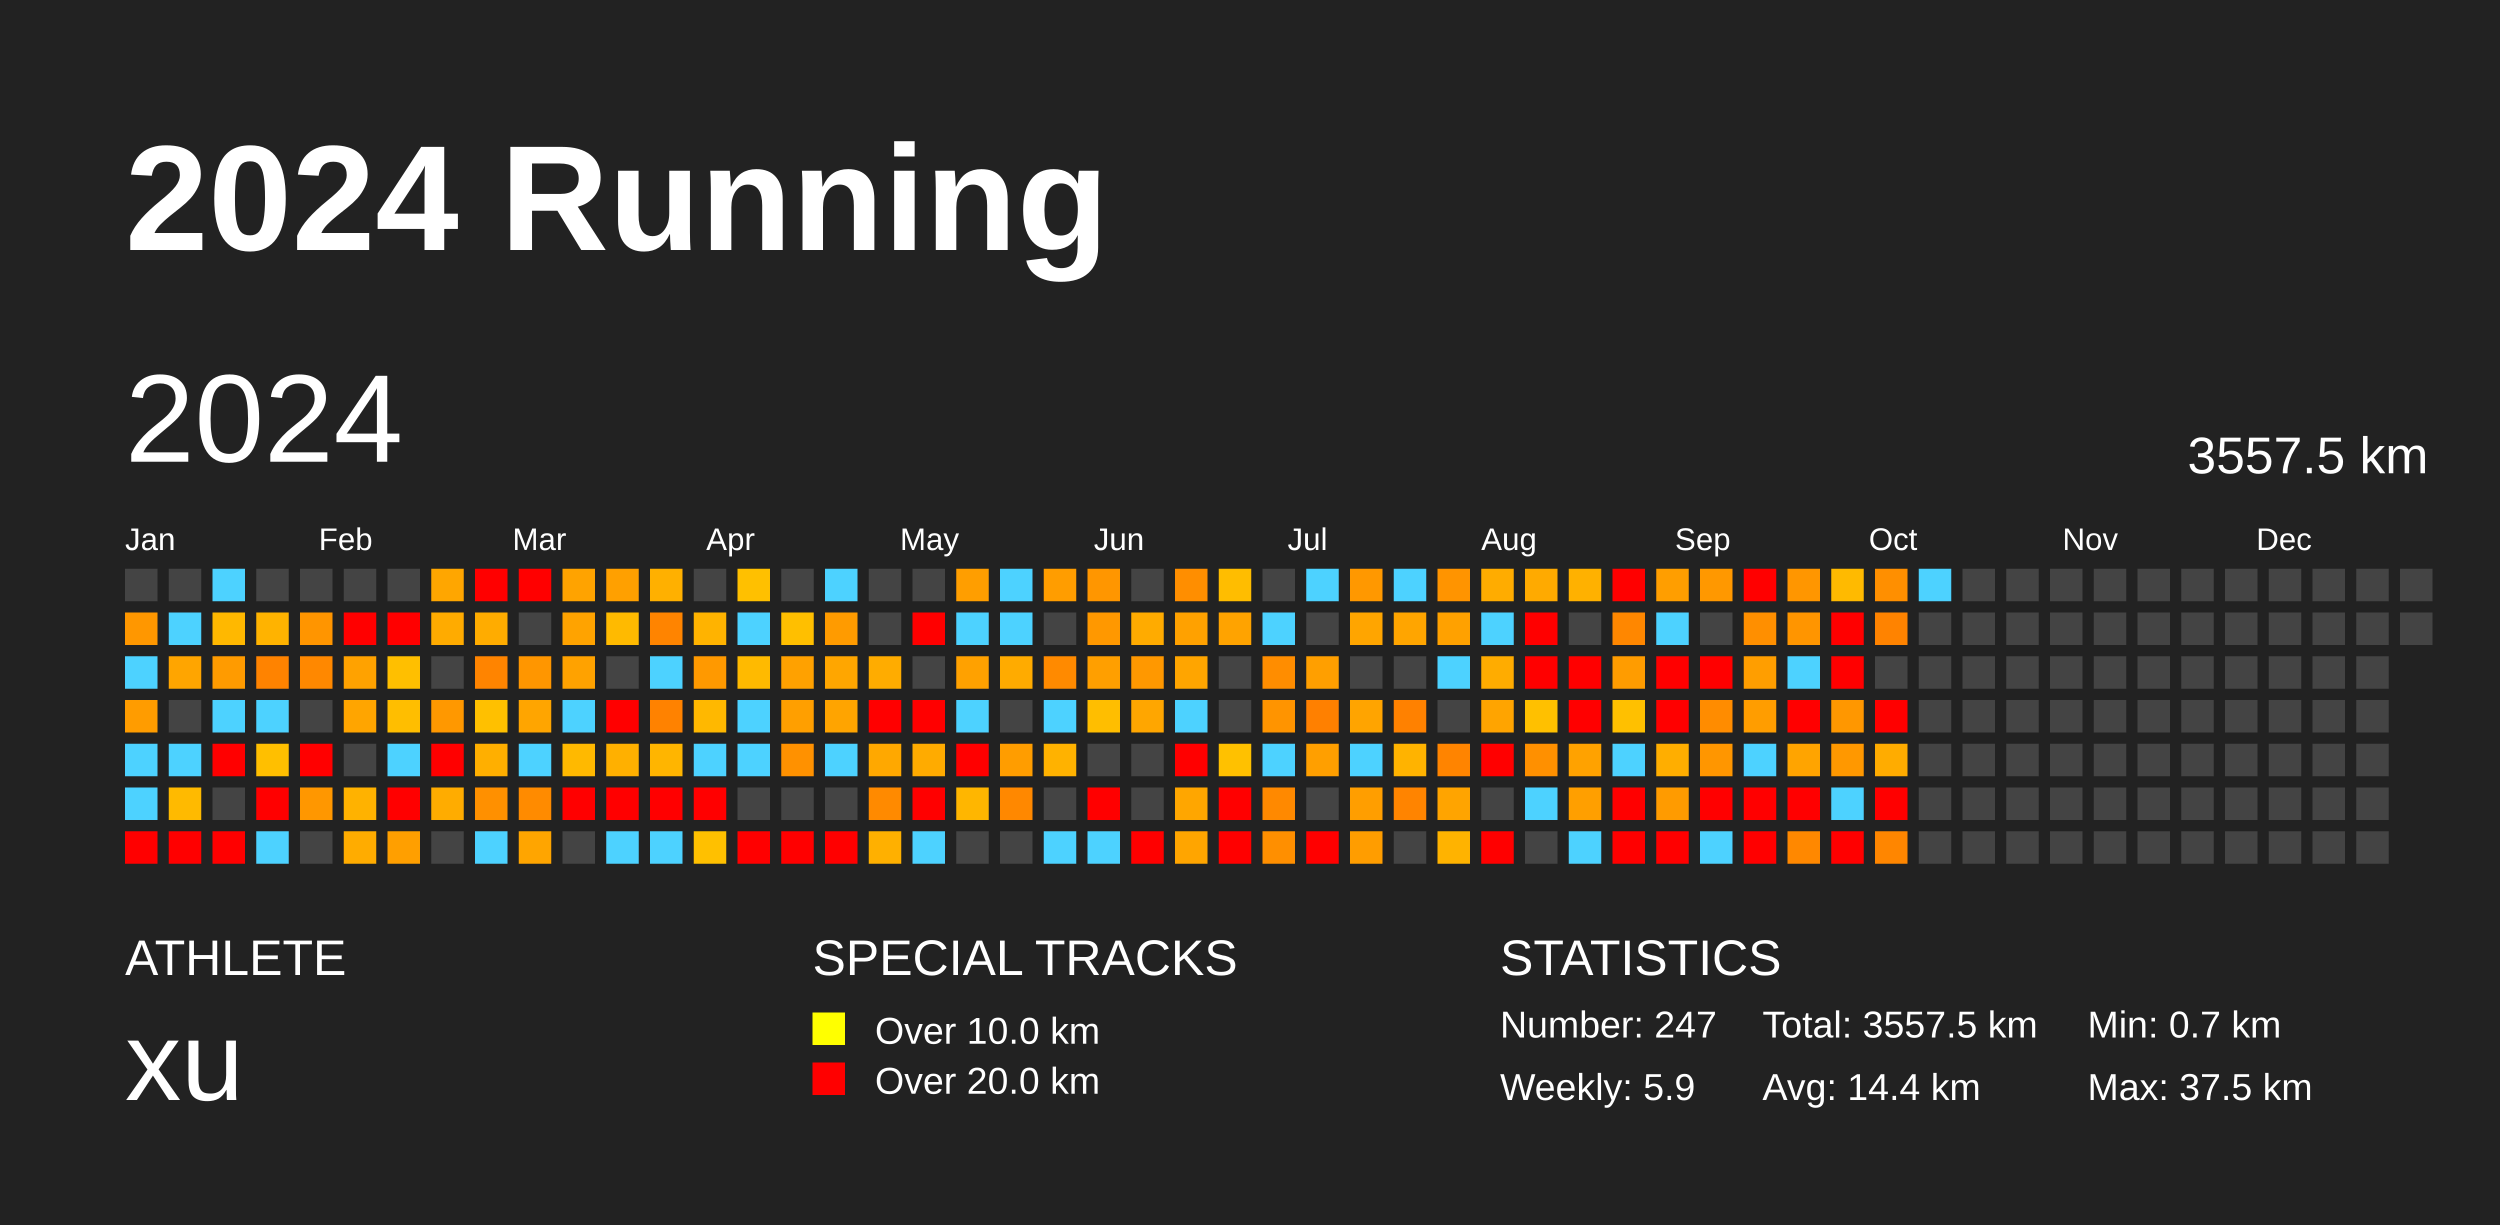
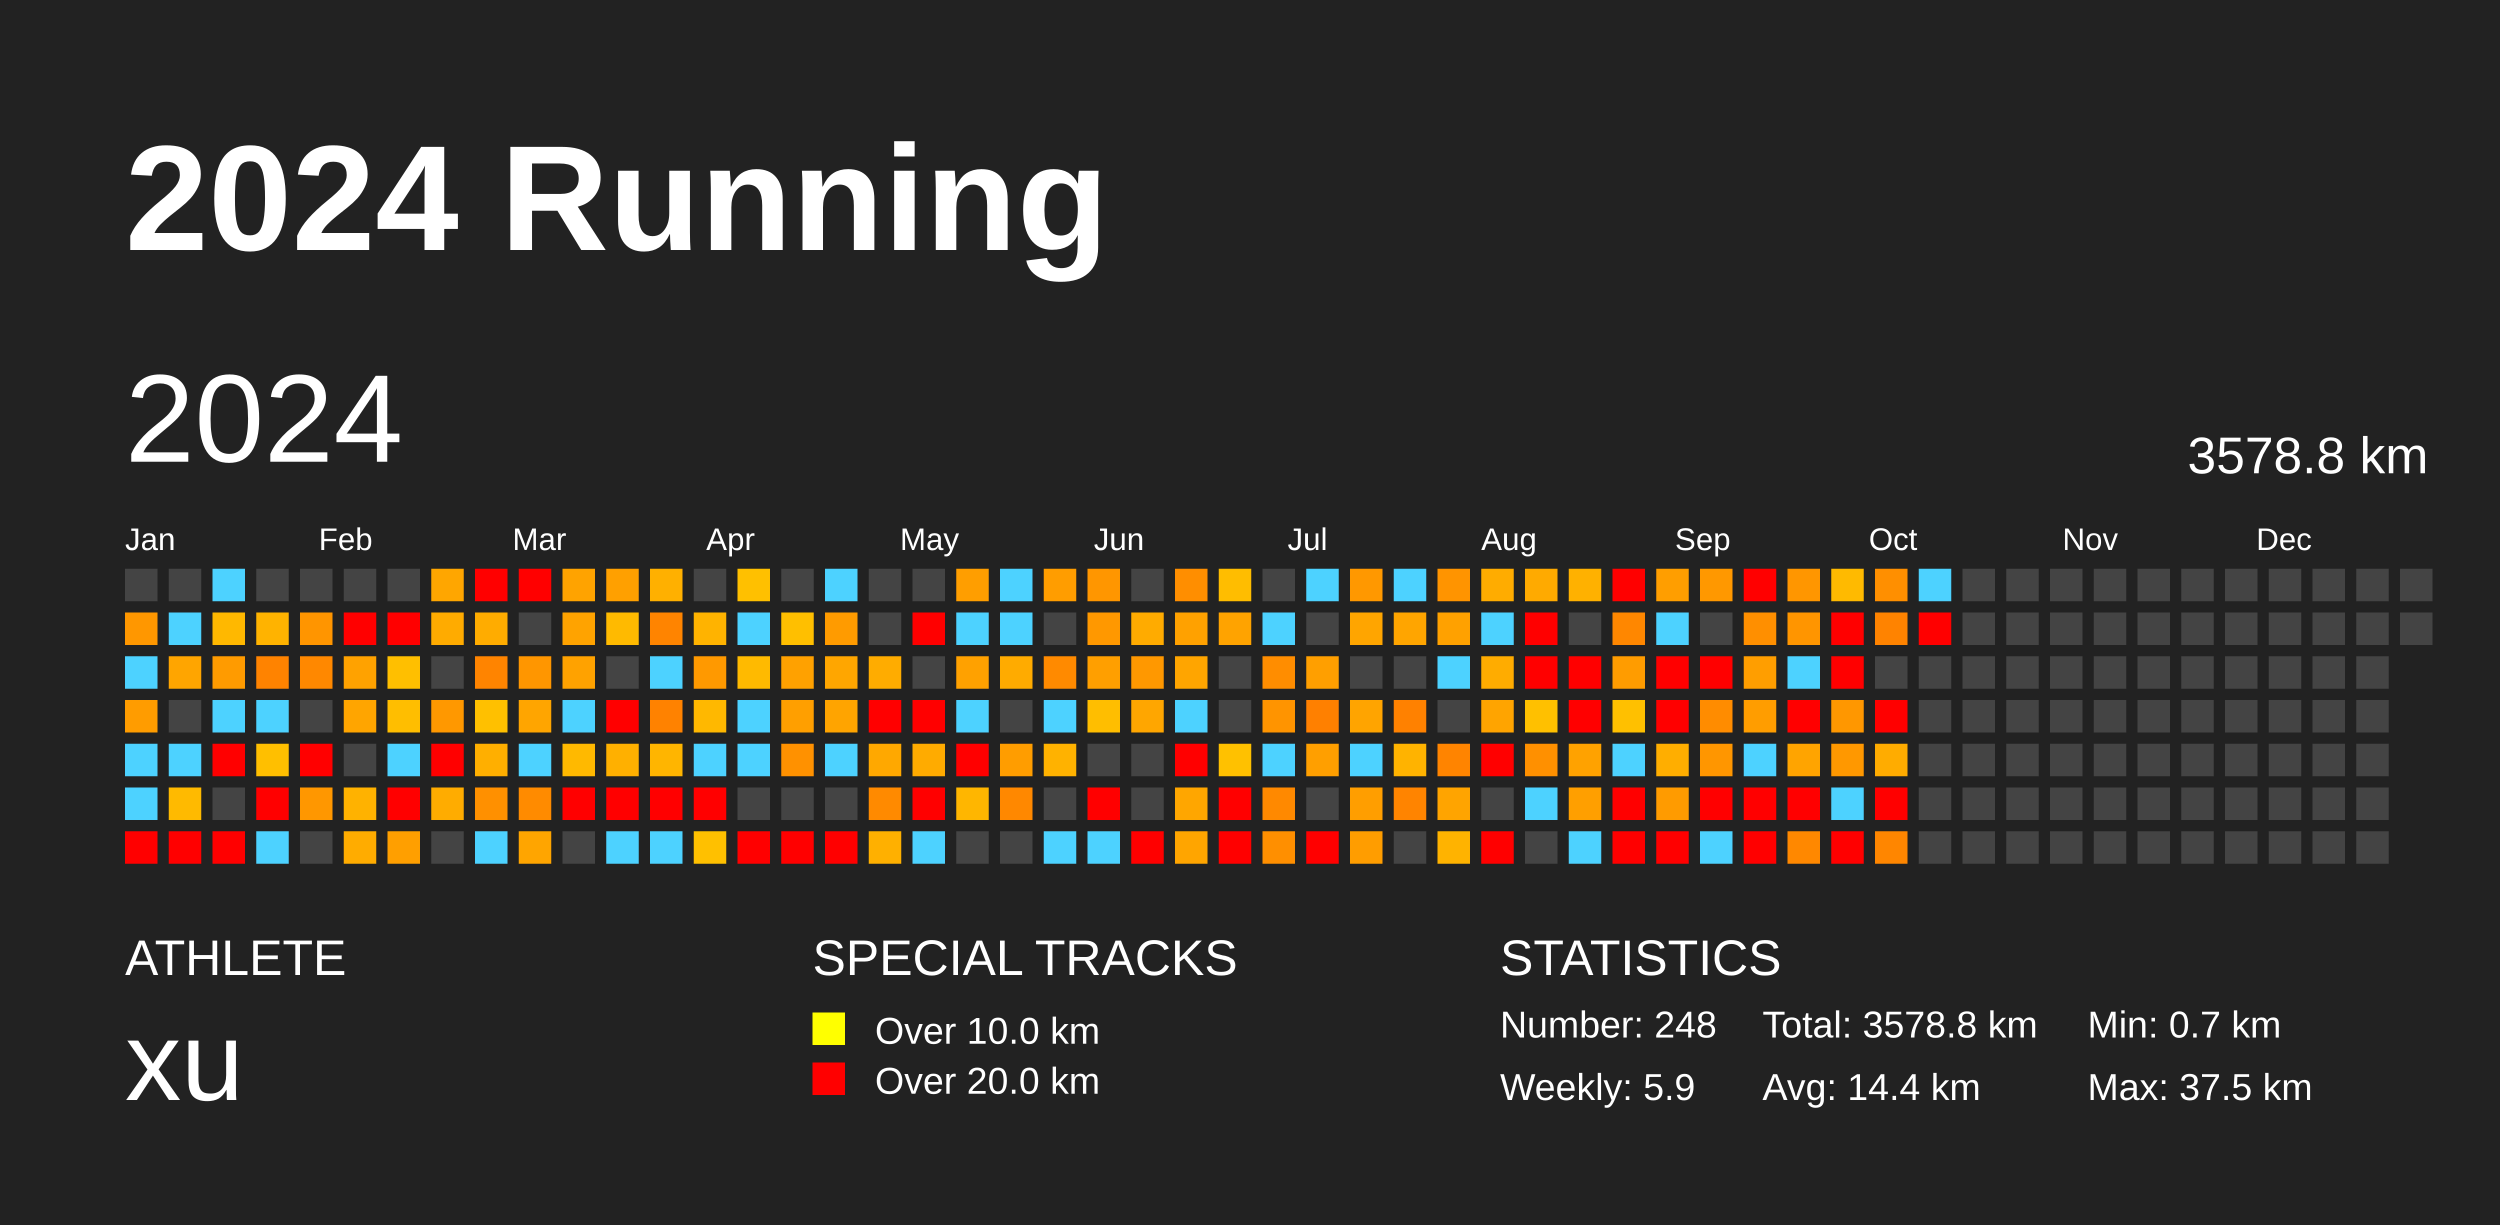
<svg xmlns="http://www.w3.org/2000/svg" baseProfile="full" height="98mm" version="1.1" viewBox="0,0,200,98" width="200mm">
  <defs />
  <rect fill="#222222" height="98" width="200" x="0" y="0" />
  <text fill="#FFFFFF" style="font-size:12px; font-family:Arial; font-weight:bold;" x="10" y="20">2024 Running</text>
  <text fill="#FFFFFF" style="font-size:4px; font-family:Arial" x="10" y="78">ATHLETE</text>
  <text fill="#FFFFFF" style="font-size:9px; font-family:Arial" x="10" y="88">xu</text>
  <text fill="#FFFFFF" style="font-size:4px; font-family:Arial" x="65" y="78">SPECIAL TRACKS</text>
  <rect fill="yellow" height="2.6" width="2.6" x="65" y="81" />
  <text fill="#FFFFFF" style="font-size:3px; font-family:Arial" x="70" y="83.5">Over 10.0 km</text>
  <rect fill="red" height="2.6" width="2.6" x="65" y="85" />
  <text fill="#FFFFFF" style="font-size:3px; font-family:Arial" x="70" y="87.5">Over 20.0 km</text>
  <text fill="#FFFFFF" style="font-size:4px; font-family:Arial" x="120" y="78">STATISTICS</text>
-   <text fill="#FFFFFF" style="font-size:3px; font-family:Arial" x="120" y="83">Number: 247</text>
+   <text fill="#FFFFFF" style="font-size:3px; font-family:Arial" x="120" y="83">Number: 248</text>
  <text fill="#FFFFFF" style="font-size:3px; font-family:Arial" x="120" y="88">Weekly: 5.9</text>
-   <text fill="#FFFFFF" style="font-size:3px; font-family:Arial" x="141" y="83">Total: 3557.5 km</text>
+   <text fill="#FFFFFF" style="font-size:3px; font-family:Arial" x="141" y="83">Total: 3578.8 km</text>
  <text fill="#FFFFFF" style="font-size:3px; font-family:Arial" x="141" y="88">Avg: 14.4 km</text>
  <text fill="#FFFFFF" style="font-size:3px; font-family:Arial" x="167" y="83">Min: 0.7 km</text>
  <text fill="#FFFFFF" style="font-size:3px; font-family:Arial" x="167" y="88">Max: 37.5 km</text>
  <text dominant-baseline="hanging" fill="#FFFFFF" style="font-size:10.0px; font-family:Arial;" x="10" y="30">2024</text>
-   <text dominant-baseline="hanging" fill="#FFFFFF" style="font-size:4.125px; font-family:Arial;" x="175" y="35">3557.5 km</text>
+   <text dominant-baseline="hanging" fill="#FFFFFF" style="font-size:4.125px; font-family:Arial;" x="175" y="35">3578.8 km</text>
  <text fill="#FFFFFF" style="font-size:2.5px; font-family:Arial" x="10.0" y="44">Jan</text>
  <text fill="#FFFFFF" style="font-size:2.5px; font-family:Arial" x="25.5" y="44">Feb</text>
  <text fill="#FFFFFF" style="font-size:2.5px; font-family:Arial" x="41.0" y="44">Mar</text>
  <text fill="#FFFFFF" style="font-size:2.5px; font-family:Arial" x="56.5" y="44">Apr</text>
  <text fill="#FFFFFF" style="font-size:2.5px; font-family:Arial" x="72.0" y="44">May</text>
  <text fill="#FFFFFF" style="font-size:2.5px; font-family:Arial" x="87.5" y="44">Jun</text>
  <text fill="#FFFFFF" style="font-size:2.5px; font-family:Arial" x="103.0" y="44">Jul</text>
  <text fill="#FFFFFF" style="font-size:2.5px; font-family:Arial" x="118.5" y="44">Aug</text>
  <text fill="#FFFFFF" style="font-size:2.5px; font-family:Arial" x="134.0" y="44">Sep</text>
  <text fill="#FFFFFF" style="font-size:2.5px; font-family:Arial" x="149.5" y="44">Oct</text>
  <text fill="#FFFFFF" style="font-size:2.5px; font-family:Arial" x="165.0" y="44">Nov</text>
  <text fill="#FFFFFF" style="font-size:2.5px; font-family:Arial" x="180.5" y="44">Dec</text>
  <rect fill="#444444" height="2.6" width="2.6" x="10.0" y="45.5" />
  <rect fill="#ff9700" height="2.6" width="2.6" x="10.0" y="49.0" />
  <rect fill="#4dd2ff" height="2.6" width="2.6" x="10.0" y="52.5" />
  <rect fill="#ff9c00" height="2.6" width="2.6" x="10.0" y="56.0" />
  <rect fill="#4dd2ff" height="2.6" width="2.6" x="10.0" y="59.5" />
  <rect fill="#4dd2ff" height="2.6" width="2.6" x="10.0" y="63.0" />
  <rect fill="red" height="2.6" width="2.6" x="10.0" y="66.5" />
  <rect fill="#444444" height="2.6" width="2.6" x="13.5" y="45.5" />
  <rect fill="#4dd2ff" height="2.6" width="2.6" x="13.5" y="49.0" />
  <rect fill="#ffa500" height="2.6" width="2.6" x="13.5" y="52.5" />
  <rect fill="#444444" height="2.6" width="2.6" x="13.5" y="56.0" />
  <rect fill="#4dd2ff" height="2.6" width="2.6" x="13.5" y="59.5" />
  <rect fill="#ffba00" height="2.6" width="2.6" x="13.5" y="63.0" />
  <rect fill="red" height="2.6" width="2.6" x="13.5" y="66.5" />
  <rect fill="#4dd2ff" height="2.6" width="2.6" x="17.0" y="45.5" />
  <rect fill="#ffb800" height="2.6" width="2.6" x="17.0" y="49.0" />
  <rect fill="#ff9b00" height="2.6" width="2.6" x="17.0" y="52.5" />
  <rect fill="#4dd2ff" height="2.6" width="2.6" x="17.0" y="56.0" />
  <rect fill="red" height="2.6" width="2.6" x="17.0" y="59.5" />
  <rect fill="#444444" height="2.6" width="2.6" x="17.0" y="63.0" />
  <rect fill="red" height="2.6" width="2.6" x="17.0" y="66.5" />
  <rect fill="#444444" height="2.6" width="2.6" x="20.5" y="45.5" />
  <rect fill="#ffb300" height="2.6" width="2.6" x="20.5" y="49.0" />
  <rect fill="#ff8300" height="2.6" width="2.6" x="20.5" y="52.5" />
  <rect fill="#4dd2ff" height="2.6" width="2.6" x="20.5" y="56.0" />
  <rect fill="#ffbf00" height="2.6" width="2.6" x="20.5" y="59.5" />
  <rect fill="red" height="2.6" width="2.6" x="20.5" y="63.0" />
  <rect fill="#4dd2ff" height="2.6" width="2.6" x="20.5" y="66.5" />
  <rect fill="#444444" height="2.6" width="2.6" x="24.0" y="45.5" />
  <rect fill="#ff9500" height="2.6" width="2.6" x="24.0" y="49.0" />
  <rect fill="#ff8800" height="2.6" width="2.6" x="24.0" y="52.5" />
  <rect fill="#444444" height="2.6" width="2.6" x="24.0" y="56.0" />
  <rect fill="red" height="2.6" width="2.6" x="24.0" y="59.5" />
  <rect fill="#ff9700" height="2.6" width="2.6" x="24.0" y="63.0" />
  <rect fill="#444444" height="2.6" width="2.6" x="24.0" y="66.5" />
  <rect fill="#444444" height="2.6" width="2.6" x="27.5" y="45.5" />
  <rect fill="red" height="2.6" width="2.6" x="27.5" y="49.0" />
  <rect fill="#ffa200" height="2.6" width="2.6" x="27.5" y="52.5" />
  <rect fill="#ffa500" height="2.6" width="2.6" x="27.5" y="56.0" />
  <rect fill="#444444" height="2.6" width="2.6" x="27.5" y="59.5" />
  <rect fill="#ffb200" height="2.6" width="2.6" x="27.5" y="63.0" />
  <rect fill="#ffac00" height="2.6" width="2.6" x="27.5" y="66.5" />
  <rect fill="#444444" height="2.6" width="2.6" x="31.0" y="45.5" />
  <rect fill="red" height="2.6" width="2.6" x="31.0" y="49.0" />
  <rect fill="#ffbf00" height="2.6" width="2.6" x="31.0" y="52.5" />
  <rect fill="#ffbe00" height="2.6" width="2.6" x="31.0" y="56.0" />
  <rect fill="#4dd2ff" height="2.6" width="2.6" x="31.0" y="59.5" />
  <rect fill="red" height="2.6" width="2.6" x="31.0" y="63.0" />
  <rect fill="#ff9f00" height="2.6" width="2.6" x="31.0" y="66.5" />
  <rect fill="#ffa600" height="2.6" width="2.6" x="34.5" y="45.5" />
  <rect fill="#ffab00" height="2.6" width="2.6" x="34.5" y="49.0" />
  <rect fill="#444444" height="2.6" width="2.6" x="34.5" y="52.5" />
  <rect fill="#ff9800" height="2.6" width="2.6" x="34.5" y="56.0" />
  <rect fill="red" height="2.6" width="2.6" x="34.5" y="59.5" />
  <rect fill="#ffac00" height="2.6" width="2.6" x="34.5" y="63.0" />
  <rect fill="#444444" height="2.6" width="2.6" x="34.5" y="66.5" />
  <rect fill="red" height="2.6" width="2.6" x="38.0" y="45.5" />
  <rect fill="#ffac00" height="2.6" width="2.6" x="38.0" y="49.0" />
  <rect fill="#ff8400" height="2.6" width="2.6" x="38.0" y="52.5" />
  <rect fill="#ffc000" height="2.6" width="2.6" x="38.0" y="56.0" />
  <rect fill="#ffaf00" height="2.6" width="2.6" x="38.0" y="59.5" />
  <rect fill="#ff9000" height="2.6" width="2.6" x="38.0" y="63.0" />
  <rect fill="#4dd2ff" height="2.6" width="2.6" x="38.0" y="66.5" />
  <rect fill="red" height="2.6" width="2.6" x="41.5" y="45.5" />
  <rect fill="#444444" height="2.6" width="2.6" x="41.5" y="49.0" />
  <rect fill="#ff9600" height="2.6" width="2.6" x="41.5" y="52.5" />
  <rect fill="#ffa500" height="2.6" width="2.6" x="41.5" y="56.0" />
  <rect fill="#4dd2ff" height="2.6" width="2.6" x="41.5" y="59.5" />
  <rect fill="#ff8b00" height="2.6" width="2.6" x="41.5" y="63.0" />
  <rect fill="#ffa500" height="2.6" width="2.6" x="41.5" y="66.5" />
  <rect fill="#ffa300" height="2.6" width="2.6" x="45.0" y="45.5" />
  <rect fill="#ffa300" height="2.6" width="2.6" x="45.0" y="49.0" />
  <rect fill="#ffa200" height="2.6" width="2.6" x="45.0" y="52.5" />
  <rect fill="#4dd2ff" height="2.6" width="2.6" x="45.0" y="56.0" />
  <rect fill="#ffb900" height="2.6" width="2.6" x="45.0" y="59.5" />
  <rect fill="red" height="2.6" width="2.6" x="45.0" y="63.0" />
  <rect fill="#444444" height="2.6" width="2.6" x="45.0" y="66.5" />
  <rect fill="#ffa000" height="2.6" width="2.6" x="48.5" y="45.5" />
  <rect fill="#ffba00" height="2.6" width="2.6" x="48.5" y="49.0" />
  <rect fill="#444444" height="2.6" width="2.6" x="48.5" y="52.5" />
  <rect fill="red" height="2.6" width="2.6" x="48.5" y="56.0" />
  <rect fill="#ffb000" height="2.6" width="2.6" x="48.5" y="59.5" />
  <rect fill="red" height="2.6" width="2.6" x="48.5" y="63.0" />
  <rect fill="#4dd2ff" height="2.6" width="2.6" x="48.5" y="66.5" />
  <rect fill="#ffb000" height="2.6" width="2.6" x="52.0" y="45.5" />
  <rect fill="#ff8400" height="2.6" width="2.6" x="52.0" y="49.0" />
  <rect fill="#4dd2ff" height="2.6" width="2.6" x="52.0" y="52.5" />
  <rect fill="#ff8200" height="2.6" width="2.6" x="52.0" y="56.0" />
  <rect fill="#ffb500" height="2.6" width="2.6" x="52.0" y="59.5" />
  <rect fill="red" height="2.6" width="2.6" x="52.0" y="63.0" />
  <rect fill="#4dd2ff" height="2.6" width="2.6" x="52.0" y="66.5" />
  <rect fill="#444444" height="2.6" width="2.6" x="55.5" y="45.5" />
  <rect fill="#ffb300" height="2.6" width="2.6" x="55.5" y="49.0" />
  <rect fill="#ff9900" height="2.6" width="2.6" x="55.5" y="52.5" />
  <rect fill="#ffb800" height="2.6" width="2.6" x="55.5" y="56.0" />
  <rect fill="#4dd2ff" height="2.6" width="2.6" x="55.5" y="59.5" />
  <rect fill="red" height="2.6" width="2.6" x="55.5" y="63.0" />
  <rect fill="#ffc000" height="2.6" width="2.6" x="55.5" y="66.5" />
  <rect fill="#ffc000" height="2.6" width="2.6" x="59.0" y="45.5" />
  <rect fill="#4dd2ff" height="2.6" width="2.6" x="59.0" y="49.0" />
  <rect fill="#ffba00" height="2.6" width="2.6" x="59.0" y="52.5" />
  <rect fill="#4dd2ff" height="2.6" width="2.6" x="59.0" y="56.0" />
  <rect fill="#4dd2ff" height="2.6" width="2.6" x="59.0" y="59.5" />
  <rect fill="#444444" height="2.6" width="2.6" x="59.0" y="63.0" />
  <rect fill="red" height="2.6" width="2.6" x="59.0" y="66.5" />
  <rect fill="#444444" height="2.6" width="2.6" x="62.5" y="45.5" />
  <rect fill="#ffbf00" height="2.6" width="2.6" x="62.5" y="49.0" />
  <rect fill="#ffa100" height="2.6" width="2.6" x="62.5" y="52.5" />
  <rect fill="#ff9f00" height="2.6" width="2.6" x="62.5" y="56.0" />
  <rect fill="#ff9100" height="2.6" width="2.6" x="62.5" y="59.5" />
  <rect fill="#444444" height="2.6" width="2.6" x="62.5" y="63.0" />
  <rect fill="red" height="2.6" width="2.6" x="62.5" y="66.5" />
  <rect fill="#4dd2ff" height="2.6" width="2.6" x="66.0" y="45.5" />
  <rect fill="#ff9b00" height="2.6" width="2.6" x="66.0" y="49.0" />
  <rect fill="#ffa600" height="2.6" width="2.6" x="66.0" y="52.5" />
  <rect fill="#ffa400" height="2.6" width="2.6" x="66.0" y="56.0" />
  <rect fill="#4dd2ff" height="2.6" width="2.6" x="66.0" y="59.5" />
  <rect fill="#444444" height="2.6" width="2.6" x="66.0" y="63.0" />
  <rect fill="red" height="2.6" width="2.6" x="66.0" y="66.5" />
  <rect fill="#444444" height="2.6" width="2.6" x="69.5" y="45.5" />
  <rect fill="#444444" height="2.6" width="2.6" x="69.5" y="49.0" />
  <rect fill="#ffac00" height="2.6" width="2.6" x="69.5" y="52.5" />
  <rect fill="red" height="2.6" width="2.6" x="69.5" y="56.0" />
  <rect fill="#ffa800" height="2.6" width="2.6" x="69.5" y="59.5" />
  <rect fill="#ff8a00" height="2.6" width="2.6" x="69.5" y="63.0" />
  <rect fill="#ffb000" height="2.6" width="2.6" x="69.5" y="66.5" />
  <rect fill="#444444" height="2.6" width="2.6" x="73.0" y="45.5" />
  <rect fill="red" height="2.6" width="2.6" x="73.0" y="49.0" />
  <rect fill="#444444" height="2.6" width="2.6" x="73.0" y="52.5" />
  <rect fill="red" height="2.6" width="2.6" x="73.0" y="56.0" />
  <rect fill="#ffab00" height="2.6" width="2.6" x="73.0" y="59.5" />
  <rect fill="red" height="2.6" width="2.6" x="73.0" y="63.0" />
  <rect fill="#4dd2ff" height="2.6" width="2.6" x="73.0" y="66.5" />
  <rect fill="#ff9e00" height="2.6" width="2.6" x="76.5" y="45.5" />
  <rect fill="#4dd2ff" height="2.6" width="2.6" x="76.5" y="49.0" />
  <rect fill="#ffa100" height="2.6" width="2.6" x="76.5" y="52.5" />
  <rect fill="#4dd2ff" height="2.6" width="2.6" x="76.5" y="56.0" />
  <rect fill="red" height="2.6" width="2.6" x="76.5" y="59.5" />
  <rect fill="#ffb600" height="2.6" width="2.6" x="76.5" y="63.0" />
  <rect fill="#444444" height="2.6" width="2.6" x="76.5" y="66.5" />
  <rect fill="#4dd2ff" height="2.6" width="2.6" x="80.0" y="45.5" />
  <rect fill="#4dd2ff" height="2.6" width="2.6" x="80.0" y="49.0" />
  <rect fill="#ffab00" height="2.6" width="2.6" x="80.0" y="52.5" />
  <rect fill="#444444" height="2.6" width="2.6" x="80.0" y="56.0" />
  <rect fill="#ff9d00" height="2.6" width="2.6" x="80.0" y="59.5" />
  <rect fill="#ff8800" height="2.6" width="2.6" x="80.0" y="63.0" />
  <rect fill="#444444" height="2.6" width="2.6" x="80.0" y="66.5" />
  <rect fill="#ff9d00" height="2.6" width="2.6" x="83.5" y="45.5" />
  <rect fill="#444444" height="2.6" width="2.6" x="83.5" y="49.0" />
  <rect fill="#ff8a00" height="2.6" width="2.6" x="83.5" y="52.5" />
  <rect fill="#4dd2ff" height="2.6" width="2.6" x="83.5" y="56.0" />
  <rect fill="#ffb200" height="2.6" width="2.6" x="83.5" y="59.5" />
  <rect fill="#444444" height="2.6" width="2.6" x="83.5" y="63.0" />
  <rect fill="#4dd2ff" height="2.6" width="2.6" x="83.5" y="66.5" />
  <rect fill="#ff9600" height="2.6" width="2.6" x="87.0" y="45.5" />
  <rect fill="#ff9800" height="2.6" width="2.6" x="87.0" y="49.0" />
  <rect fill="#ff9f00" height="2.6" width="2.6" x="87.0" y="52.5" />
  <rect fill="#ffbe00" height="2.6" width="2.6" x="87.0" y="56.0" />
  <rect fill="#444444" height="2.6" width="2.6" x="87.0" y="59.5" />
  <rect fill="red" height="2.6" width="2.6" x="87.0" y="63.0" />
  <rect fill="#4dd2ff" height="2.6" width="2.6" x="87.0" y="66.5" />
  <rect fill="#444444" height="2.6" width="2.6" x="90.5" y="45.5" />
  <rect fill="#ffab00" height="2.6" width="2.6" x="90.5" y="49.0" />
  <rect fill="#ff9800" height="2.6" width="2.6" x="90.5" y="52.5" />
  <rect fill="#ffa600" height="2.6" width="2.6" x="90.5" y="56.0" />
  <rect fill="#444444" height="2.6" width="2.6" x="90.5" y="59.5" />
  <rect fill="#444444" height="2.6" width="2.6" x="90.5" y="63.0" />
  <rect fill="red" height="2.6" width="2.6" x="90.5" y="66.5" />
  <rect fill="#ff8e00" height="2.6" width="2.6" x="94.0" y="45.5" />
  <rect fill="#ffa100" height="2.6" width="2.6" x="94.0" y="49.0" />
  <rect fill="#ffa500" height="2.6" width="2.6" x="94.0" y="52.5" />
  <rect fill="#4dd2ff" height="2.6" width="2.6" x="94.0" y="56.0" />
  <rect fill="red" height="2.6" width="2.6" x="94.0" y="59.5" />
  <rect fill="#ffa600" height="2.6" width="2.6" x="94.0" y="63.0" />
  <rect fill="#ffa500" height="2.6" width="2.6" x="94.0" y="66.5" />
  <rect fill="#ffbd00" height="2.6" width="2.6" x="97.5" y="45.5" />
  <rect fill="#ffa300" height="2.6" width="2.6" x="97.5" y="49.0" />
  <rect fill="#444444" height="2.6" width="2.6" x="97.5" y="52.5" />
  <rect fill="#444444" height="2.6" width="2.6" x="97.5" y="56.0" />
  <rect fill="#ffc100" height="2.6" width="2.6" x="97.5" y="59.5" />
  <rect fill="red" height="2.6" width="2.6" x="97.5" y="63.0" />
  <rect fill="red" height="2.6" width="2.6" x="97.5" y="66.5" />
  <rect fill="#444444" height="2.6" width="2.6" x="101.0" y="45.5" />
  <rect fill="#4dd2ff" height="2.6" width="2.6" x="101.0" y="49.0" />
  <rect fill="#ff8d00" height="2.6" width="2.6" x="101.0" y="52.5" />
  <rect fill="#ff9400" height="2.6" width="2.6" x="101.0" y="56.0" />
  <rect fill="#4dd2ff" height="2.6" width="2.6" x="101.0" y="59.5" />
  <rect fill="#ff8900" height="2.6" width="2.6" x="101.0" y="63.0" />
  <rect fill="#ff8f00" height="2.6" width="2.6" x="101.0" y="66.5" />
  <rect fill="#4dd2ff" height="2.6" width="2.6" x="104.5" y="45.5" />
  <rect fill="#444444" height="2.6" width="2.6" x="104.5" y="49.0" />
  <rect fill="#ff9f00" height="2.6" width="2.6" x="104.5" y="52.5" />
  <rect fill="#ff8000" height="2.6" width="2.6" x="104.5" y="56.0" />
  <rect fill="#ff9f00" height="2.6" width="2.6" x="104.5" y="59.5" />
  <rect fill="#444444" height="2.6" width="2.6" x="104.5" y="63.0" />
  <rect fill="red" height="2.6" width="2.6" x="104.5" y="66.5" />
  <rect fill="#ff9800" height="2.6" width="2.6" x="108.0" y="45.5" />
  <rect fill="#ffa500" height="2.6" width="2.6" x="108.0" y="49.0" />
  <rect fill="#444444" height="2.6" width="2.6" x="108.0" y="52.5" />
  <rect fill="#ffa400" height="2.6" width="2.6" x="108.0" y="56.0" />
  <rect fill="#4dd2ff" height="2.6" width="2.6" x="108.0" y="59.5" />
  <rect fill="#ff9e00" height="2.6" width="2.6" x="108.0" y="63.0" />
  <rect fill="#ff9d00" height="2.6" width="2.6" x="108.0" y="66.5" />
  <rect fill="#4dd2ff" height="2.6" width="2.6" x="111.5" y="45.5" />
  <rect fill="#ffa500" height="2.6" width="2.6" x="111.5" y="49.0" />
  <rect fill="#444444" height="2.6" width="2.6" x="111.5" y="52.5" />
  <rect fill="#ff8100" height="2.6" width="2.6" x="111.5" y="56.0" />
  <rect fill="#ffb300" height="2.6" width="2.6" x="111.5" y="59.5" />
  <rect fill="#ff8400" height="2.6" width="2.6" x="111.5" y="63.0" />
  <rect fill="#444444" height="2.6" width="2.6" x="111.5" y="66.5" />
  <rect fill="#ff9400" height="2.6" width="2.6" x="115.0" y="45.5" />
  <rect fill="#ffa100" height="2.6" width="2.6" x="115.0" y="49.0" />
  <rect fill="#4dd2ff" height="2.6" width="2.6" x="115.0" y="52.5" />
  <rect fill="#444444" height="2.6" width="2.6" x="115.0" y="56.0" />
  <rect fill="#ff8400" height="2.6" width="2.6" x="115.0" y="59.5" />
  <rect fill="#ffa400" height="2.6" width="2.6" x="115.0" y="63.0" />
  <rect fill="#ffb300" height="2.6" width="2.6" x="115.0" y="66.5" />
  <rect fill="#ffac00" height="2.6" width="2.6" x="118.5" y="45.5" />
  <rect fill="#4dd2ff" height="2.6" width="2.6" x="118.5" y="49.0" />
  <rect fill="#ffac00" height="2.6" width="2.6" x="118.5" y="52.5" />
  <rect fill="#ffa400" height="2.6" width="2.6" x="118.5" y="56.0" />
  <rect fill="red" height="2.6" width="2.6" x="118.5" y="59.5" />
  <rect fill="#444444" height="2.6" width="2.6" x="118.5" y="63.0" />
  <rect fill="red" height="2.6" width="2.6" x="118.5" y="66.5" />
  <rect fill="#ffaa00" height="2.6" width="2.6" x="122.0" y="45.5" />
  <rect fill="red" height="2.6" width="2.6" x="122.0" y="49.0" />
  <rect fill="red" height="2.6" width="2.6" x="122.0" y="52.5" />
  <rect fill="#ffc000" height="2.6" width="2.6" x="122.0" y="56.0" />
  <rect fill="#ff9000" height="2.6" width="2.6" x="122.0" y="59.5" />
  <rect fill="#4dd2ff" height="2.6" width="2.6" x="122.0" y="63.0" />
  <rect fill="#444444" height="2.6" width="2.6" x="122.0" y="66.5" />
  <rect fill="#ffb100" height="2.6" width="2.6" x="125.5" y="45.5" />
  <rect fill="#444444" height="2.6" width="2.6" x="125.5" y="49.0" />
  <rect fill="red" height="2.6" width="2.6" x="125.5" y="52.5" />
  <rect fill="red" height="2.6" width="2.6" x="125.5" y="56.0" />
  <rect fill="#ffa200" height="2.6" width="2.6" x="125.5" y="59.5" />
  <rect fill="#ff9f00" height="2.6" width="2.6" x="125.5" y="63.0" />
  <rect fill="#4dd2ff" height="2.6" width="2.6" x="125.5" y="66.5" />
  <rect fill="red" height="2.6" width="2.6" x="129.0" y="45.5" />
  <rect fill="#ff8700" height="2.6" width="2.6" x="129.0" y="49.0" />
  <rect fill="#ff9c00" height="2.6" width="2.6" x="129.0" y="52.5" />
  <rect fill="#ffc000" height="2.6" width="2.6" x="129.0" y="56.0" />
  <rect fill="#4dd2ff" height="2.6" width="2.6" x="129.0" y="59.5" />
  <rect fill="red" height="2.6" width="2.6" x="129.0" y="63.0" />
  <rect fill="red" height="2.6" width="2.6" x="129.0" y="66.5" />
  <rect fill="#ff9e00" height="2.6" width="2.6" x="132.5" y="45.5" />
  <rect fill="#4dd2ff" height="2.6" width="2.6" x="132.5" y="49.0" />
  <rect fill="red" height="2.6" width="2.6" x="132.5" y="52.5" />
  <rect fill="red" height="2.6" width="2.6" x="132.5" y="56.0" />
  <rect fill="#ffae00" height="2.6" width="2.6" x="132.5" y="59.5" />
  <rect fill="#ff9b00" height="2.6" width="2.6" x="132.5" y="63.0" />
  <rect fill="red" height="2.6" width="2.6" x="132.5" y="66.5" />
  <rect fill="#ff9800" height="2.6" width="2.6" x="136.0" y="45.5" />
  <rect fill="#444444" height="2.6" width="2.6" x="136.0" y="49.0" />
  <rect fill="red" height="2.6" width="2.6" x="136.0" y="52.5" />
  <rect fill="#ff8c00" height="2.6" width="2.6" x="136.0" y="56.0" />
  <rect fill="#ff9600" height="2.6" width="2.6" x="136.0" y="59.5" />
  <rect fill="red" height="2.6" width="2.6" x="136.0" y="63.0" />
  <rect fill="#4dd2ff" height="2.6" width="2.6" x="136.0" y="66.5" />
  <rect fill="red" height="2.6" width="2.6" x="139.5" y="45.5" />
  <rect fill="#ff8f00" height="2.6" width="2.6" x="139.5" y="49.0" />
  <rect fill="#ff9e00" height="2.6" width="2.6" x="139.5" y="52.5" />
  <rect fill="#ff9d00" height="2.6" width="2.6" x="139.5" y="56.0" />
  <rect fill="#4dd2ff" height="2.6" width="2.6" x="139.5" y="59.5" />
  <rect fill="red" height="2.6" width="2.6" x="139.5" y="63.0" />
  <rect fill="red" height="2.6" width="2.6" x="139.5" y="66.5" />
  <rect fill="#ff9600" height="2.6" width="2.6" x="143.0" y="45.5" />
  <rect fill="#ff9500" height="2.6" width="2.6" x="143.0" y="49.0" />
  <rect fill="#4dd2ff" height="2.6" width="2.6" x="143.0" y="52.5" />
  <rect fill="red" height="2.6" width="2.6" x="143.0" y="56.0" />
  <rect fill="#ffa400" height="2.6" width="2.6" x="143.0" y="59.5" />
  <rect fill="red" height="2.6" width="2.6" x="143.0" y="63.0" />
  <rect fill="#ff8800" height="2.6" width="2.6" x="143.0" y="66.5" />
  <rect fill="#ffba00" height="2.6" width="2.6" x="146.5" y="45.5" />
  <rect fill="red" height="2.6" width="2.6" x="146.5" y="49.0" />
  <rect fill="red" height="2.6" width="2.6" x="146.5" y="52.5" />
  <rect fill="#ff9700" height="2.6" width="2.6" x="146.5" y="56.0" />
  <rect fill="#ff9800" height="2.6" width="2.6" x="146.5" y="59.5" />
  <rect fill="#4dd2ff" height="2.6" width="2.6" x="146.5" y="63.0" />
  <rect fill="red" height="2.6" width="2.6" x="146.5" y="66.5" />
  <rect fill="#ff8f00" height="2.6" width="2.6" x="150.0" y="45.5" />
  <rect fill="#ff8300" height="2.6" width="2.6" x="150.0" y="49.0" />
  <rect fill="#444444" height="2.6" width="2.6" x="150.0" y="52.5" />
  <rect fill="red" height="2.6" width="2.6" x="150.0" y="56.0" />
  <rect fill="#ffac00" height="2.6" width="2.6" x="150.0" y="59.5" />
  <rect fill="red" height="2.6" width="2.6" x="150.0" y="63.0" />
  <rect fill="#ff8600" height="2.6" width="2.6" x="150.0" y="66.5" />
  <rect fill="#4dd2ff" height="2.6" width="2.6" x="153.5" y="45.5" />
-   <rect fill="#444444" height="2.6" width="2.6" x="153.5" y="49.0" />
+   <rect fill="red" height="2.6" width="2.6" x="153.5" y="49.0" />
  <rect fill="#444444" height="2.6" width="2.6" x="153.5" y="52.5" />
  <rect fill="#444444" height="2.6" width="2.6" x="153.5" y="56.0" />
  <rect fill="#444444" height="2.6" width="2.6" x="153.5" y="59.5" />
  <rect fill="#444444" height="2.6" width="2.6" x="153.5" y="63.0" />
  <rect fill="#444444" height="2.6" width="2.6" x="153.5" y="66.5" />
  <rect fill="#444444" height="2.6" width="2.6" x="157.0" y="45.5" />
  <rect fill="#444444" height="2.6" width="2.6" x="157.0" y="49.0" />
  <rect fill="#444444" height="2.6" width="2.6" x="157.0" y="52.5" />
  <rect fill="#444444" height="2.6" width="2.6" x="157.0" y="56.0" />
  <rect fill="#444444" height="2.6" width="2.6" x="157.0" y="59.5" />
  <rect fill="#444444" height="2.6" width="2.6" x="157.0" y="63.0" />
  <rect fill="#444444" height="2.6" width="2.6" x="157.0" y="66.5" />
  <rect fill="#444444" height="2.6" width="2.6" x="160.5" y="45.5" />
  <rect fill="#444444" height="2.6" width="2.6" x="160.5" y="49.0" />
  <rect fill="#444444" height="2.6" width="2.6" x="160.5" y="52.5" />
  <rect fill="#444444" height="2.6" width="2.6" x="160.5" y="56.0" />
  <rect fill="#444444" height="2.6" width="2.6" x="160.5" y="59.5" />
  <rect fill="#444444" height="2.6" width="2.6" x="160.5" y="63.0" />
  <rect fill="#444444" height="2.6" width="2.6" x="160.5" y="66.5" />
  <rect fill="#444444" height="2.6" width="2.6" x="164.0" y="45.5" />
  <rect fill="#444444" height="2.6" width="2.6" x="164.0" y="49.0" />
  <rect fill="#444444" height="2.6" width="2.6" x="164.0" y="52.5" />
  <rect fill="#444444" height="2.6" width="2.6" x="164.0" y="56.0" />
  <rect fill="#444444" height="2.6" width="2.6" x="164.0" y="59.5" />
  <rect fill="#444444" height="2.6" width="2.6" x="164.0" y="63.0" />
  <rect fill="#444444" height="2.6" width="2.6" x="164.0" y="66.5" />
  <rect fill="#444444" height="2.6" width="2.6" x="167.5" y="45.5" />
  <rect fill="#444444" height="2.6" width="2.6" x="167.5" y="49.0" />
  <rect fill="#444444" height="2.6" width="2.6" x="167.5" y="52.5" />
  <rect fill="#444444" height="2.6" width="2.6" x="167.5" y="56.0" />
  <rect fill="#444444" height="2.6" width="2.6" x="167.5" y="59.5" />
  <rect fill="#444444" height="2.6" width="2.6" x="167.5" y="63.0" />
  <rect fill="#444444" height="2.6" width="2.6" x="167.5" y="66.5" />
  <rect fill="#444444" height="2.6" width="2.6" x="171.0" y="45.5" />
  <rect fill="#444444" height="2.6" width="2.6" x="171.0" y="49.0" />
  <rect fill="#444444" height="2.6" width="2.6" x="171.0" y="52.5" />
  <rect fill="#444444" height="2.6" width="2.6" x="171.0" y="56.0" />
  <rect fill="#444444" height="2.6" width="2.6" x="171.0" y="59.5" />
  <rect fill="#444444" height="2.6" width="2.6" x="171.0" y="63.0" />
  <rect fill="#444444" height="2.6" width="2.6" x="171.0" y="66.5" />
  <rect fill="#444444" height="2.6" width="2.6" x="174.5" y="45.5" />
  <rect fill="#444444" height="2.6" width="2.6" x="174.5" y="49.0" />
  <rect fill="#444444" height="2.6" width="2.6" x="174.5" y="52.5" />
  <rect fill="#444444" height="2.6" width="2.6" x="174.5" y="56.0" />
  <rect fill="#444444" height="2.6" width="2.6" x="174.5" y="59.5" />
  <rect fill="#444444" height="2.6" width="2.6" x="174.5" y="63.0" />
  <rect fill="#444444" height="2.6" width="2.6" x="174.5" y="66.5" />
  <rect fill="#444444" height="2.6" width="2.6" x="178.0" y="45.5" />
  <rect fill="#444444" height="2.6" width="2.6" x="178.0" y="49.0" />
  <rect fill="#444444" height="2.6" width="2.6" x="178.0" y="52.5" />
  <rect fill="#444444" height="2.6" width="2.6" x="178.0" y="56.0" />
  <rect fill="#444444" height="2.6" width="2.6" x="178.0" y="59.5" />
  <rect fill="#444444" height="2.6" width="2.6" x="178.0" y="63.0" />
  <rect fill="#444444" height="2.6" width="2.6" x="178.0" y="66.5" />
  <rect fill="#444444" height="2.6" width="2.6" x="181.5" y="45.5" />
  <rect fill="#444444" height="2.6" width="2.6" x="181.5" y="49.0" />
  <rect fill="#444444" height="2.6" width="2.6" x="181.5" y="52.5" />
  <rect fill="#444444" height="2.6" width="2.6" x="181.5" y="56.0" />
  <rect fill="#444444" height="2.6" width="2.6" x="181.5" y="59.5" />
  <rect fill="#444444" height="2.6" width="2.6" x="181.5" y="63.0" />
  <rect fill="#444444" height="2.6" width="2.6" x="181.5" y="66.5" />
  <rect fill="#444444" height="2.6" width="2.6" x="185.0" y="45.5" />
  <rect fill="#444444" height="2.6" width="2.6" x="185.0" y="49.0" />
  <rect fill="#444444" height="2.6" width="2.6" x="185.0" y="52.5" />
  <rect fill="#444444" height="2.6" width="2.6" x="185.0" y="56.0" />
  <rect fill="#444444" height="2.6" width="2.6" x="185.0" y="59.5" />
  <rect fill="#444444" height="2.6" width="2.6" x="185.0" y="63.0" />
  <rect fill="#444444" height="2.6" width="2.6" x="185.0" y="66.5" />
  <rect fill="#444444" height="2.6" width="2.6" x="188.5" y="45.5" />
  <rect fill="#444444" height="2.6" width="2.6" x="188.5" y="49.0" />
  <rect fill="#444444" height="2.6" width="2.6" x="188.5" y="52.5" />
  <rect fill="#444444" height="2.6" width="2.6" x="188.5" y="56.0" />
  <rect fill="#444444" height="2.6" width="2.6" x="188.5" y="59.5" />
  <rect fill="#444444" height="2.6" width="2.6" x="188.5" y="63.0" />
  <rect fill="#444444" height="2.6" width="2.6" x="188.5" y="66.5" />
  <rect fill="#444444" height="2.6" width="2.6" x="192.0" y="45.5" />
  <rect fill="#444444" height="2.6" width="2.6" x="192.0" y="49.0" />
</svg>
